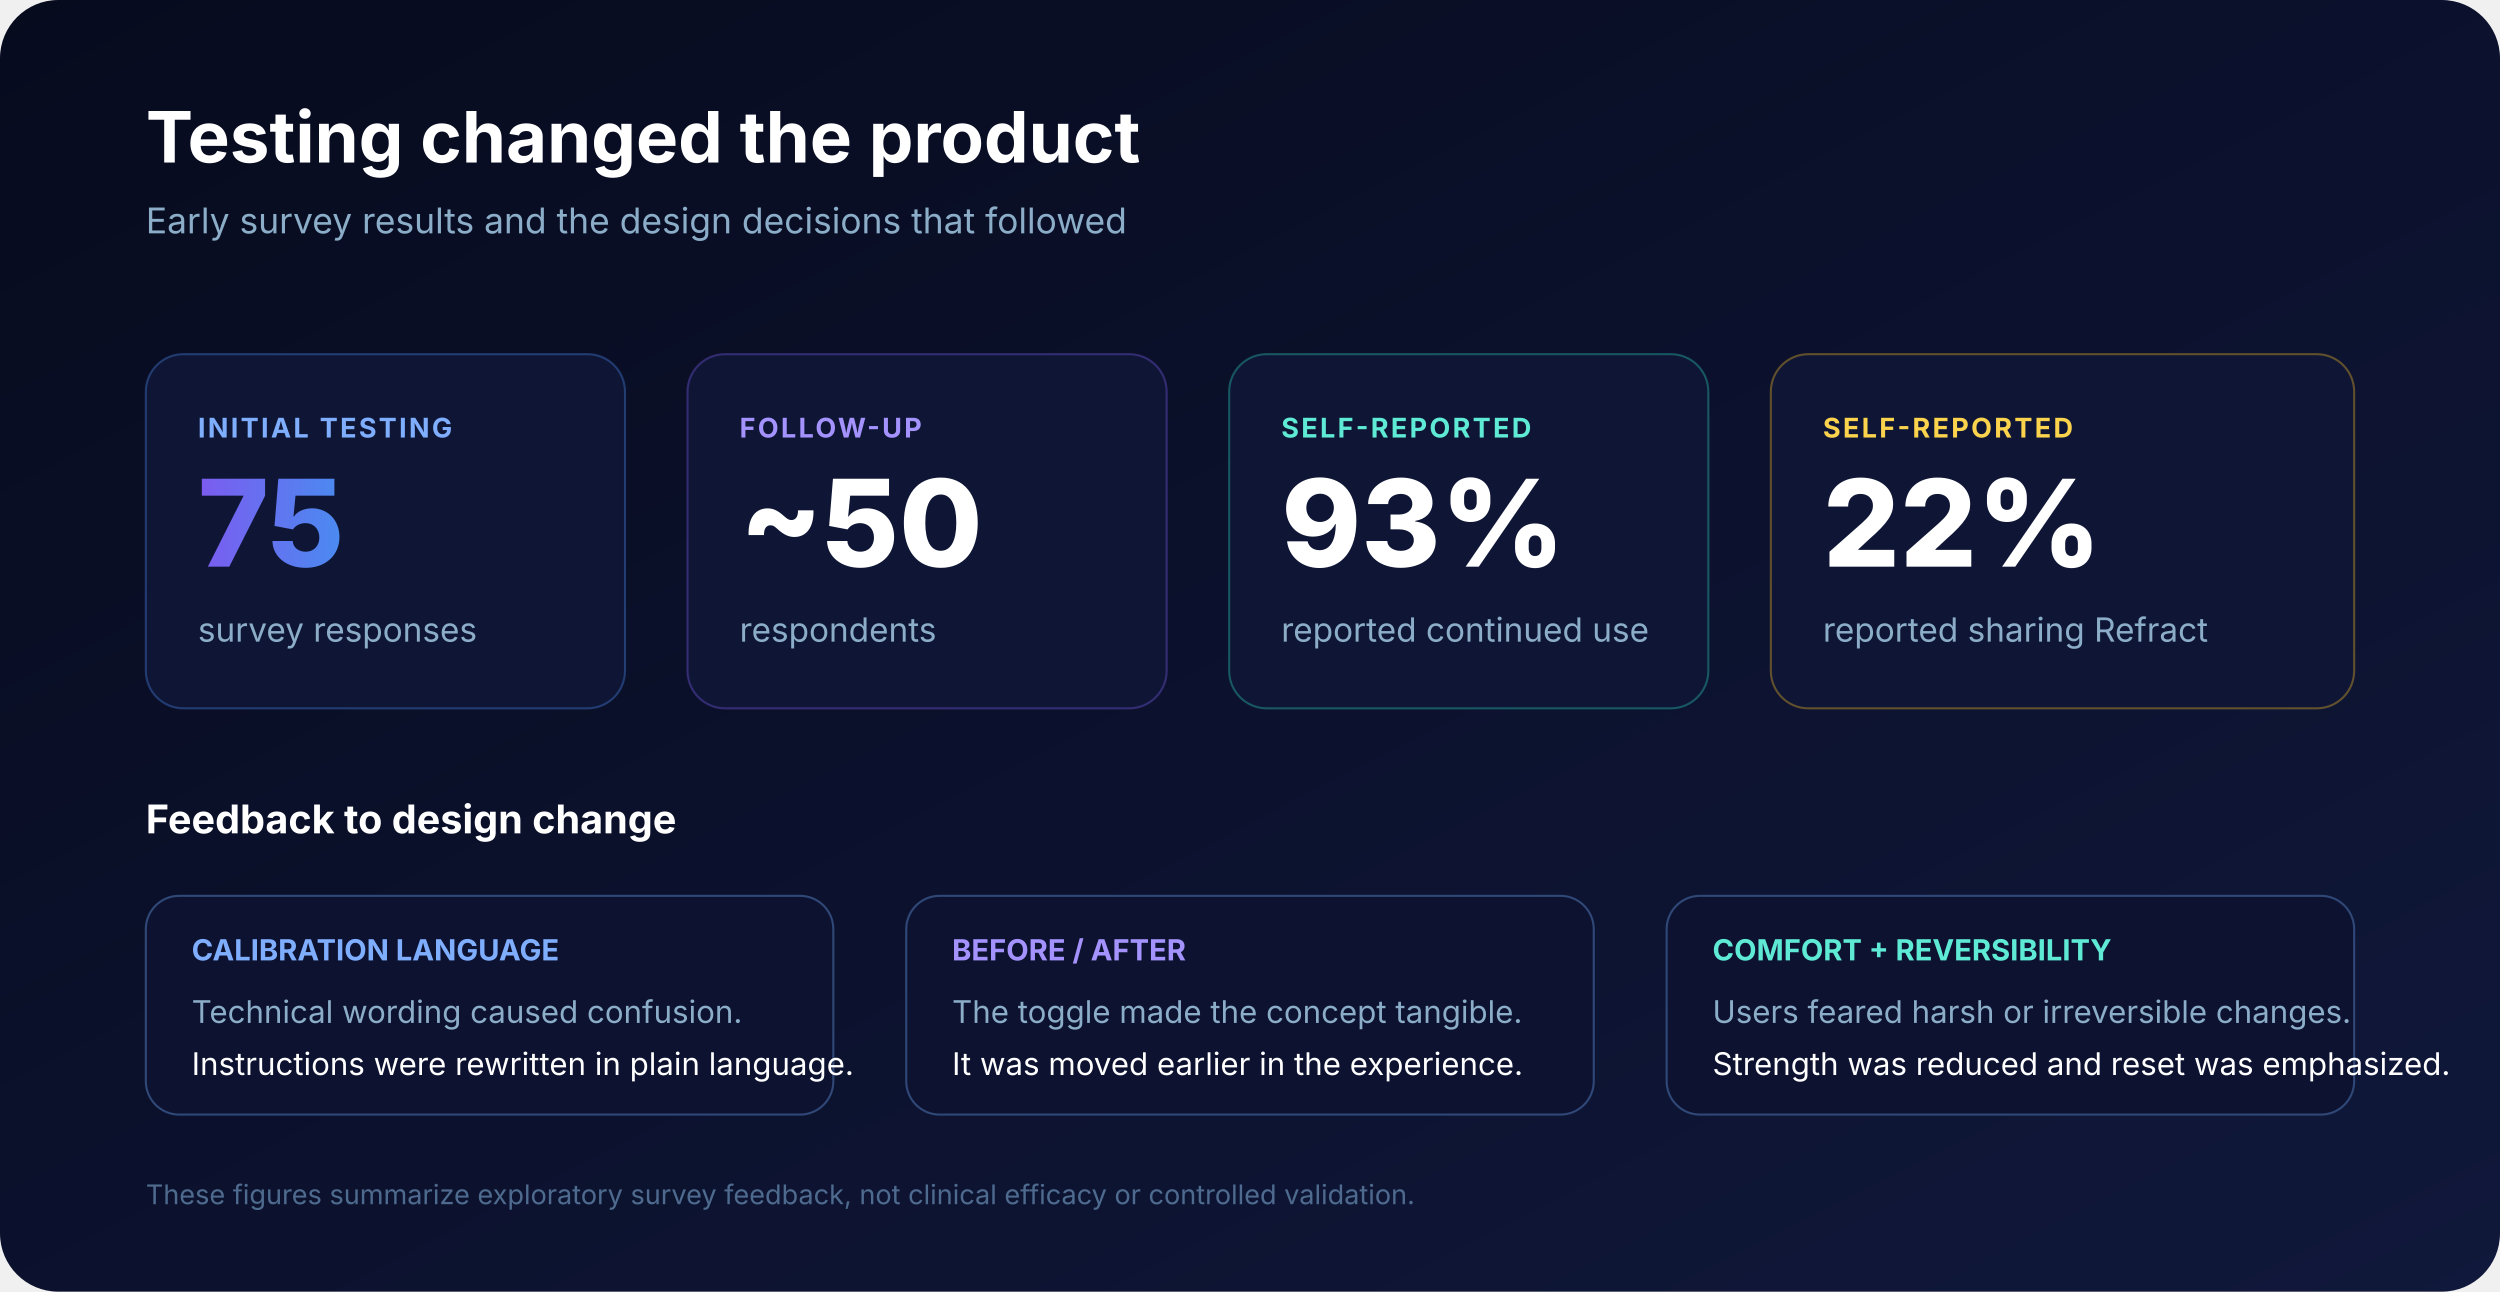
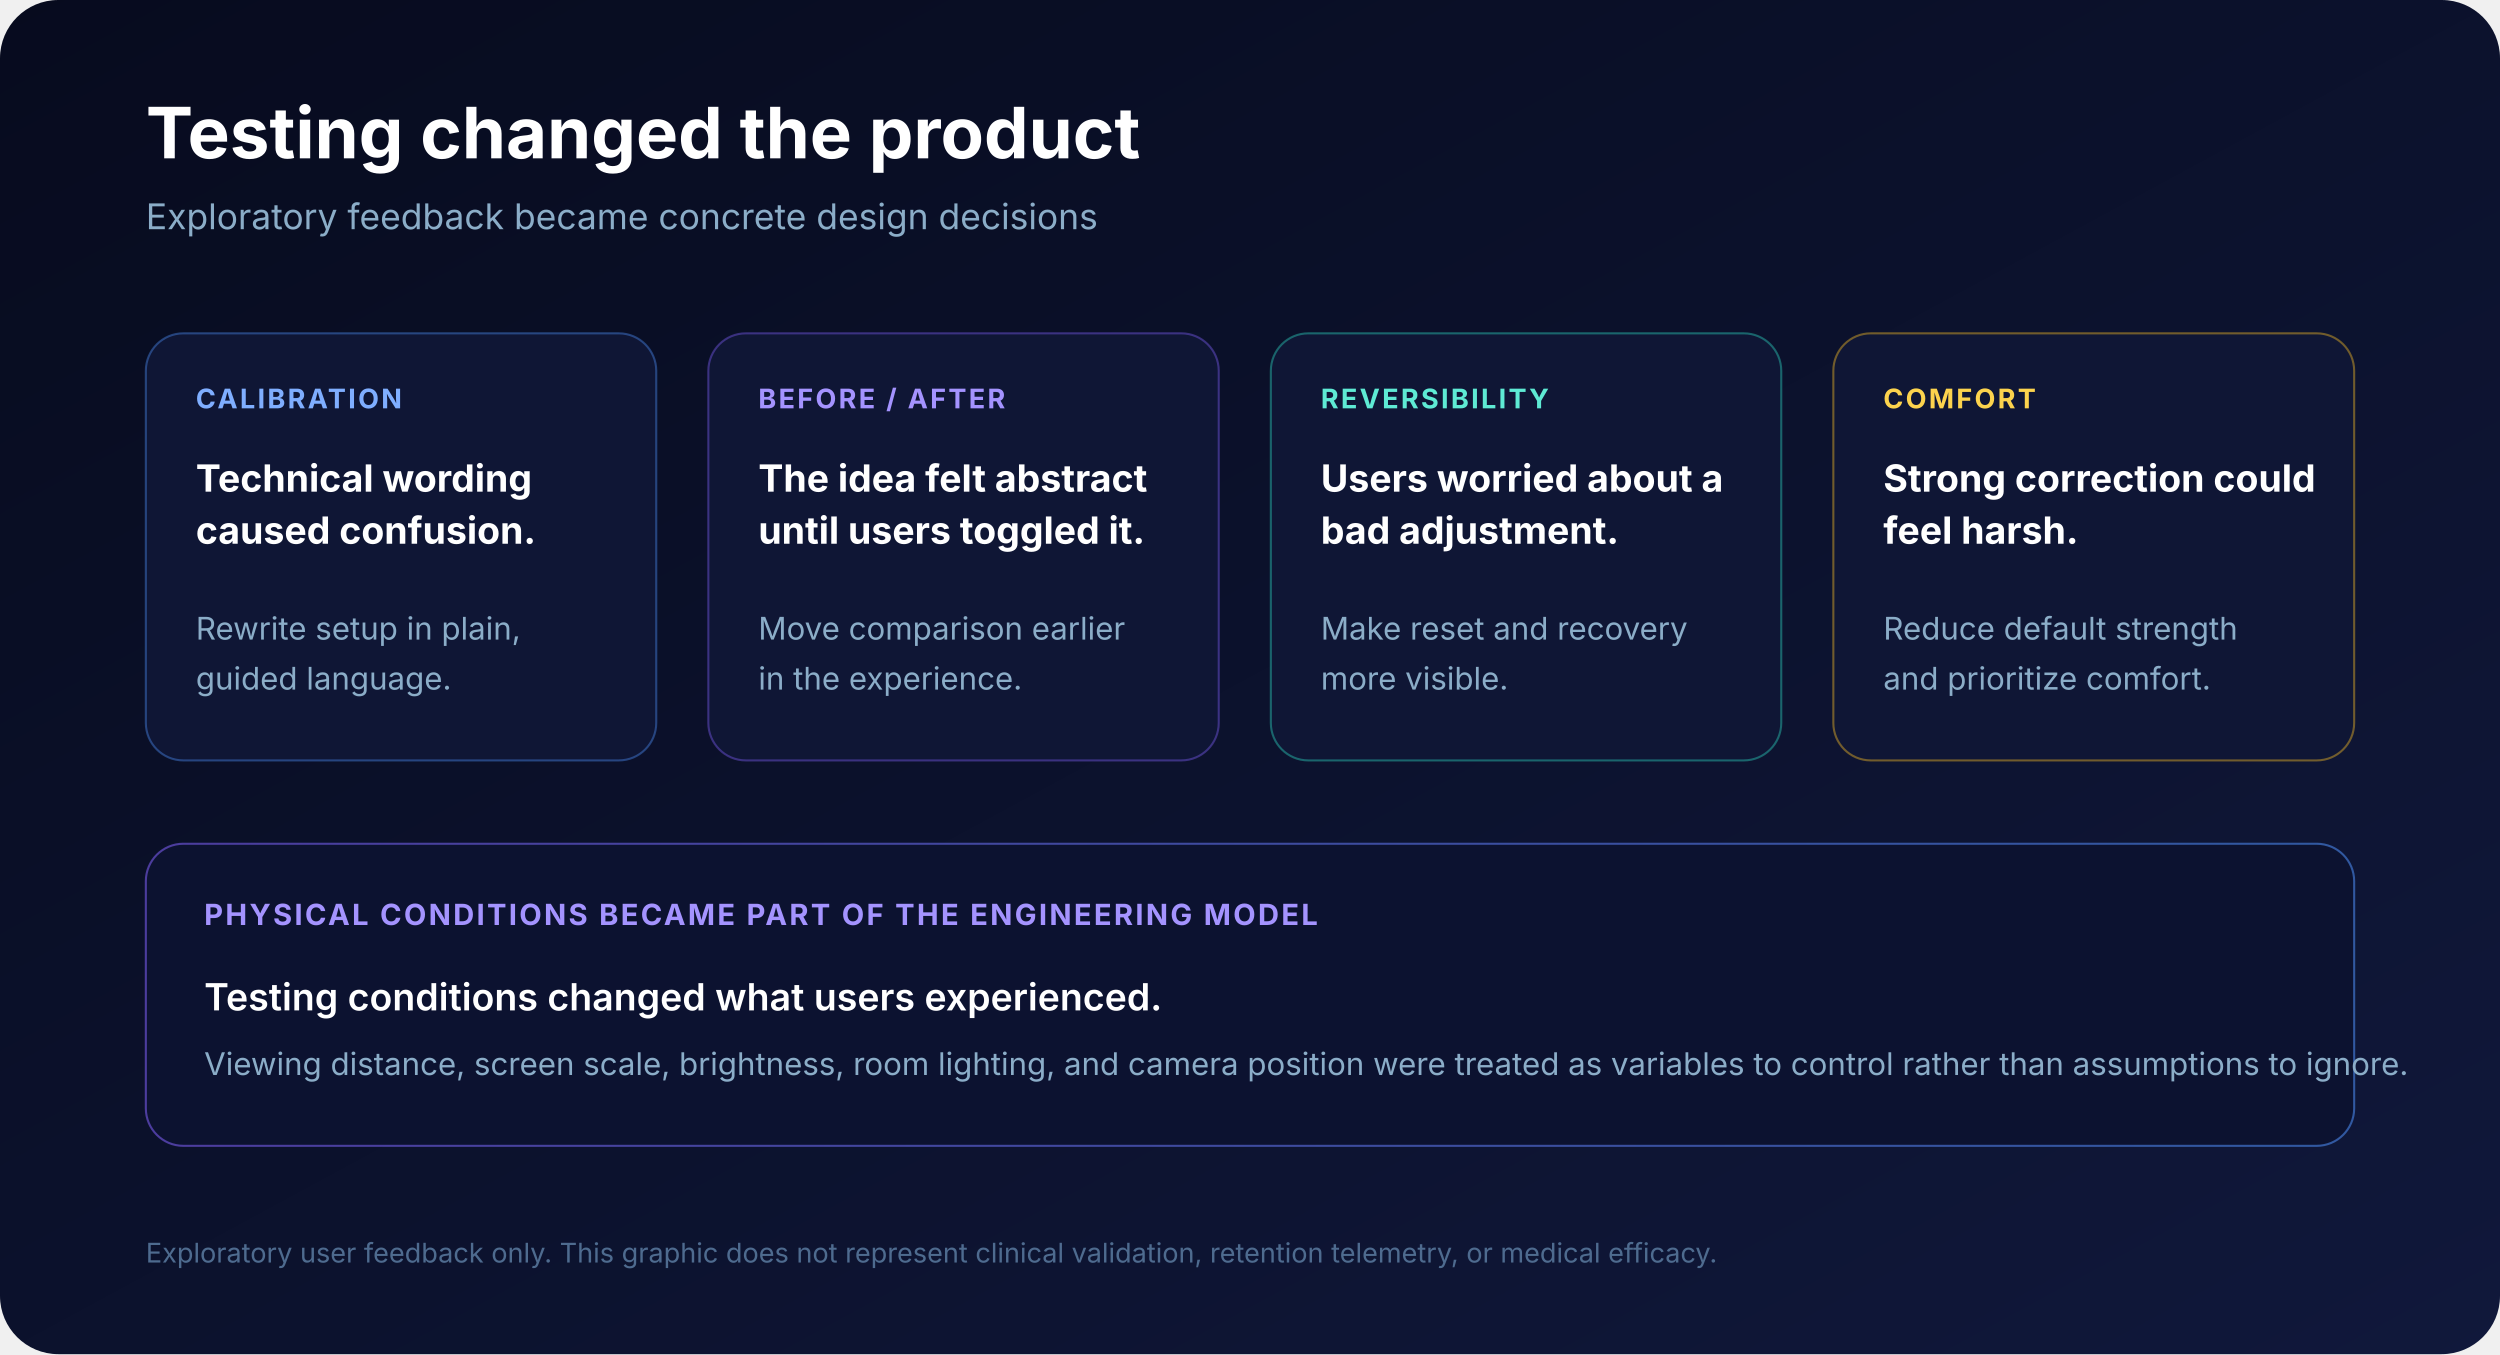
- <svg xmlns="http://www.w3.org/2000/svg" width="1200" height="620" viewBox="0 0 1200 620" role="img" aria-labelledby="title desc">
+ <svg xmlns="http://www.w3.org/2000/svg" width="1200" height="650" viewBox="0 0 1200 650" role="img" aria-labelledby="title desc">
  <defs>
-     <linearGradient id="bg3" x1="0" y1="0" x2="1" y2="1">
+     <linearGradient id="bg" x1="0" y1="0" x2="1" y2="1">
      <stop offset="0" stop-color="#070B1E" />
      <stop offset="1" stop-color="#10183B" />
    </linearGradient>
-     <linearGradient id="stat" x1="0" y1="0" x2="1" y2="0">
+     <linearGradient id="accent" x1="0" y1="0" x2="1" y2="0">
      <stop offset="0" stop-color="#7B5CF0" />
      <stop offset="1" stop-color="#4B8AF0" />
    </linearGradient>
  </defs>
-   <rect width="1200" height="620" rx="28" fill="url(#bg3)" />
-   <text x="70" y="78" fill="#FFFFFF" font-family="Inter,Segoe UI,Arial,sans-serif" font-size="34" font-weight="700">Testing changed the product</text>
-   <text x="70" y="112" fill="#8BADC8" font-family="Inter,Segoe UI,Arial,sans-serif" font-size="17">Early survey results and the design decisions that followed</text>
+   <rect width="1200" height="650" rx="28" fill="url(#bg)" />
+   <text x="70" y="76" fill="#FFFFFF" font-family="Inter,Segoe UI,Arial,sans-serif" font-size="34" font-weight="700">Testing changed the product</text>
+   <text x="70" y="110" fill="#8BADC8" font-family="Inter,Segoe UI,Arial,sans-serif" font-size="17">Exploratory feedback became concrete design decisions</text>
  <g font-family="Inter,Segoe UI,Arial,sans-serif">
-     <rect x="70" y="170" width="230" height="170" rx="18" fill="#0F1635" stroke="#4B8AF0" stroke-opacity="0.35" />
-     <text x="95" y="210" fill="#7FAEFF" font-size="13" font-weight="700" letter-spacing="1.1">INITIAL TESTING</text>
-     <text x="95" y="272" fill="url(#stat)" font-size="58" font-weight="800">75</text>
-     <text x="95" y="308" fill="#8BADC8" font-size="16">survey responses</text>
-     <rect x="330" y="170" width="230" height="170" rx="18" fill="#0F1635" stroke="#7B5CF0" stroke-opacity="0.35" />
-     <text x="355" y="210" fill="#A493FF" font-size="13" font-weight="700" letter-spacing="1.1">FOLLOW-UP</text>
-     <text x="355" y="272" fill="#FFFFFF" font-size="58" font-weight="800">~50</text>
-     <text x="355" y="308" fill="#8BADC8" font-size="16">respondents</text>
-     <rect x="590" y="170" width="230" height="170" rx="18" fill="#0F1635" stroke="#2DD4BF" stroke-opacity="0.35" />
-     <text x="615" y="210" fill="#5EEAD4" font-size="13" font-weight="700" letter-spacing="1.1">SELF-REPORTED</text>
-     <text x="615" y="272" fill="#FFFFFF" font-size="58" font-weight="800">93%</text>
-     <text x="615" y="308" fill="#8BADC8" font-size="16">reported continued use</text>
-     <rect x="850" y="170" width="280" height="170" rx="18" fill="#0F1635" stroke="#FBBF24" stroke-opacity="0.35" />
-     <text x="875" y="210" fill="#FCD34D" font-size="13" font-weight="700" letter-spacing="1.1">SELF-REPORTED</text>
-     <text x="875" y="272" fill="#FFFFFF" font-size="58" font-weight="800">22%</text>
-     <text x="875" y="308" fill="#8BADC8" font-size="16">reported sharing Refract</text>
-     <text x="70" y="400" fill="#FFFFFF" font-size="19" font-weight="650">Feedback to design change</text>
-     <rect x="70" y="430" width="330" height="105" rx="16" fill="#0C1230" stroke="#304877" />
-     <text x="92" y="461" fill="#7FAEFF" font-size="14" font-weight="700">CALIBRATION LANGUAGE</text>
-     <text x="92" y="491" fill="#8BADC8" font-size="15">Technical wording caused confusion.</text>
-     <text x="92" y="516" fill="#FFFFFF" font-size="15">Instructions were rewritten in plain language.</text>
-     <rect x="435" y="430" width="330" height="105" rx="16" fill="#0C1230" stroke="#304877" />
-     <text x="457" y="461" fill="#A493FF" font-size="14" font-weight="700">BEFORE / AFTER</text>
-     <text x="457" y="491" fill="#8BADC8" font-size="15">The toggle made the concept tangible.</text>
-     <text x="457" y="516" fill="#FFFFFF" font-size="15">It was moved earlier in the experience.</text>
-     <rect x="800" y="430" width="330" height="105" rx="16" fill="#0C1230" stroke="#304877" />
-     <text x="822" y="461" fill="#5EEAD4" font-size="14" font-weight="700">COMFORT + REVERSIBILITY</text>
-     <text x="822" y="491" fill="#8BADC8" font-size="15">Users feared harsh or irreversible changes.</text>
-     <text x="822" y="516" fill="#FFFFFF" font-size="15">Strength was reduced and reset was emphasized.</text>
+     <rect x="70" y="160" width="245" height="205" rx="18" fill="#0F1635" stroke="#4B8AF0" stroke-opacity="0.42" />
+     <text x="94" y="196" fill="#7FAEFF" font-size="13" font-weight="700" letter-spacing="1.1">CALIBRATION</text>
+     <text x="94" y="236" fill="#FFFFFF" font-size="18" font-weight="650">Technical wording</text>
+     <text x="94" y="261" fill="#FFFFFF" font-size="18" font-weight="650">caused confusion.</text>
+     <text x="94" y="307" fill="#8BADC8" font-size="15">Rewrite setup in plain,</text>
+     <text x="94" y="331" fill="#8BADC8" font-size="15">guided language.</text>
+     <rect x="340" y="160" width="245" height="205" rx="18" fill="#0F1635" stroke="#7B5CF0" stroke-opacity="0.42" />
+     <text x="364" y="196" fill="#A493FF" font-size="13" font-weight="700" letter-spacing="1.1">BEFORE / AFTER</text>
+     <text x="364" y="236" fill="#FFFFFF" font-size="18" font-weight="650">The idea felt abstract</text>
+     <text x="364" y="261" fill="#FFFFFF" font-size="18" font-weight="650">until users toggled it.</text>
+     <text x="364" y="307" fill="#8BADC8" font-size="15">Move comparison earlier</text>
+     <text x="364" y="331" fill="#8BADC8" font-size="15">in the experience.</text>
+     <rect x="610" y="160" width="245" height="205" rx="18" fill="#0F1635" stroke="#2DD4BF" stroke-opacity="0.42" />
+     <text x="634" y="196" fill="#5EEAD4" font-size="13" font-weight="700" letter-spacing="1.1">REVERSIBILITY</text>
+     <text x="634" y="236" fill="#FFFFFF" font-size="18" font-weight="650">Users worried about a</text>
+     <text x="634" y="261" fill="#FFFFFF" font-size="18" font-weight="650">bad adjustment.</text>
+     <text x="634" y="307" fill="#8BADC8" font-size="15">Make reset and recovery</text>
+     <text x="634" y="331" fill="#8BADC8" font-size="15">more visible.</text>
+     <rect x="880" y="160" width="250" height="205" rx="18" fill="#0F1635" stroke="#FBBF24" stroke-opacity="0.42" />
+     <text x="904" y="196" fill="#FCD34D" font-size="13" font-weight="700" letter-spacing="1.1">COMFORT</text>
+     <text x="904" y="236" fill="#FFFFFF" font-size="18" font-weight="650">Strong correction could</text>
+     <text x="904" y="261" fill="#FFFFFF" font-size="18" font-weight="650">feel harsh.</text>
+     <text x="904" y="307" fill="#8BADC8" font-size="15">Reduce default strength</text>
+     <text x="904" y="331" fill="#8BADC8" font-size="15">and prioritize comfort.</text>
+     <rect x="70" y="405" width="1060" height="145" rx="18" fill="#0C1230" stroke="url(#accent)" stroke-opacity="0.58" />
+     <text x="98" y="444" fill="#A493FF" font-size="14" font-weight="700" letter-spacing="1.1">PHYSICAL CONDITIONS BECAME PART OF THE ENGINEERING MODEL</text>
+     <text x="98" y="485" fill="#FFFFFF" font-size="18" font-weight="600">Testing conditions changed what users experienced.</text>
+     <text x="98" y="516" fill="#8BADC8" font-size="15">Viewing distance, screen scale, brightness, room lighting, and camera position were treated as variables to control rather than assumptions to ignore.</text>
  </g>
-   <text x="70" y="578" fill="#4E6B8F" font-family="Inter,Segoe UI,Arial,sans-serif" font-size="13">These figures summarize exploratory survey feedback, not clinical efficacy or controlled validation.</text>
+   <text x="70" y="606" fill="#4E6B8F" font-family="Inter,Segoe UI,Arial,sans-serif" font-size="13">Exploratory user feedback only. This graphic does not represent clinical validation, retention telemetry, or medical efficacy.</text>
</svg>
